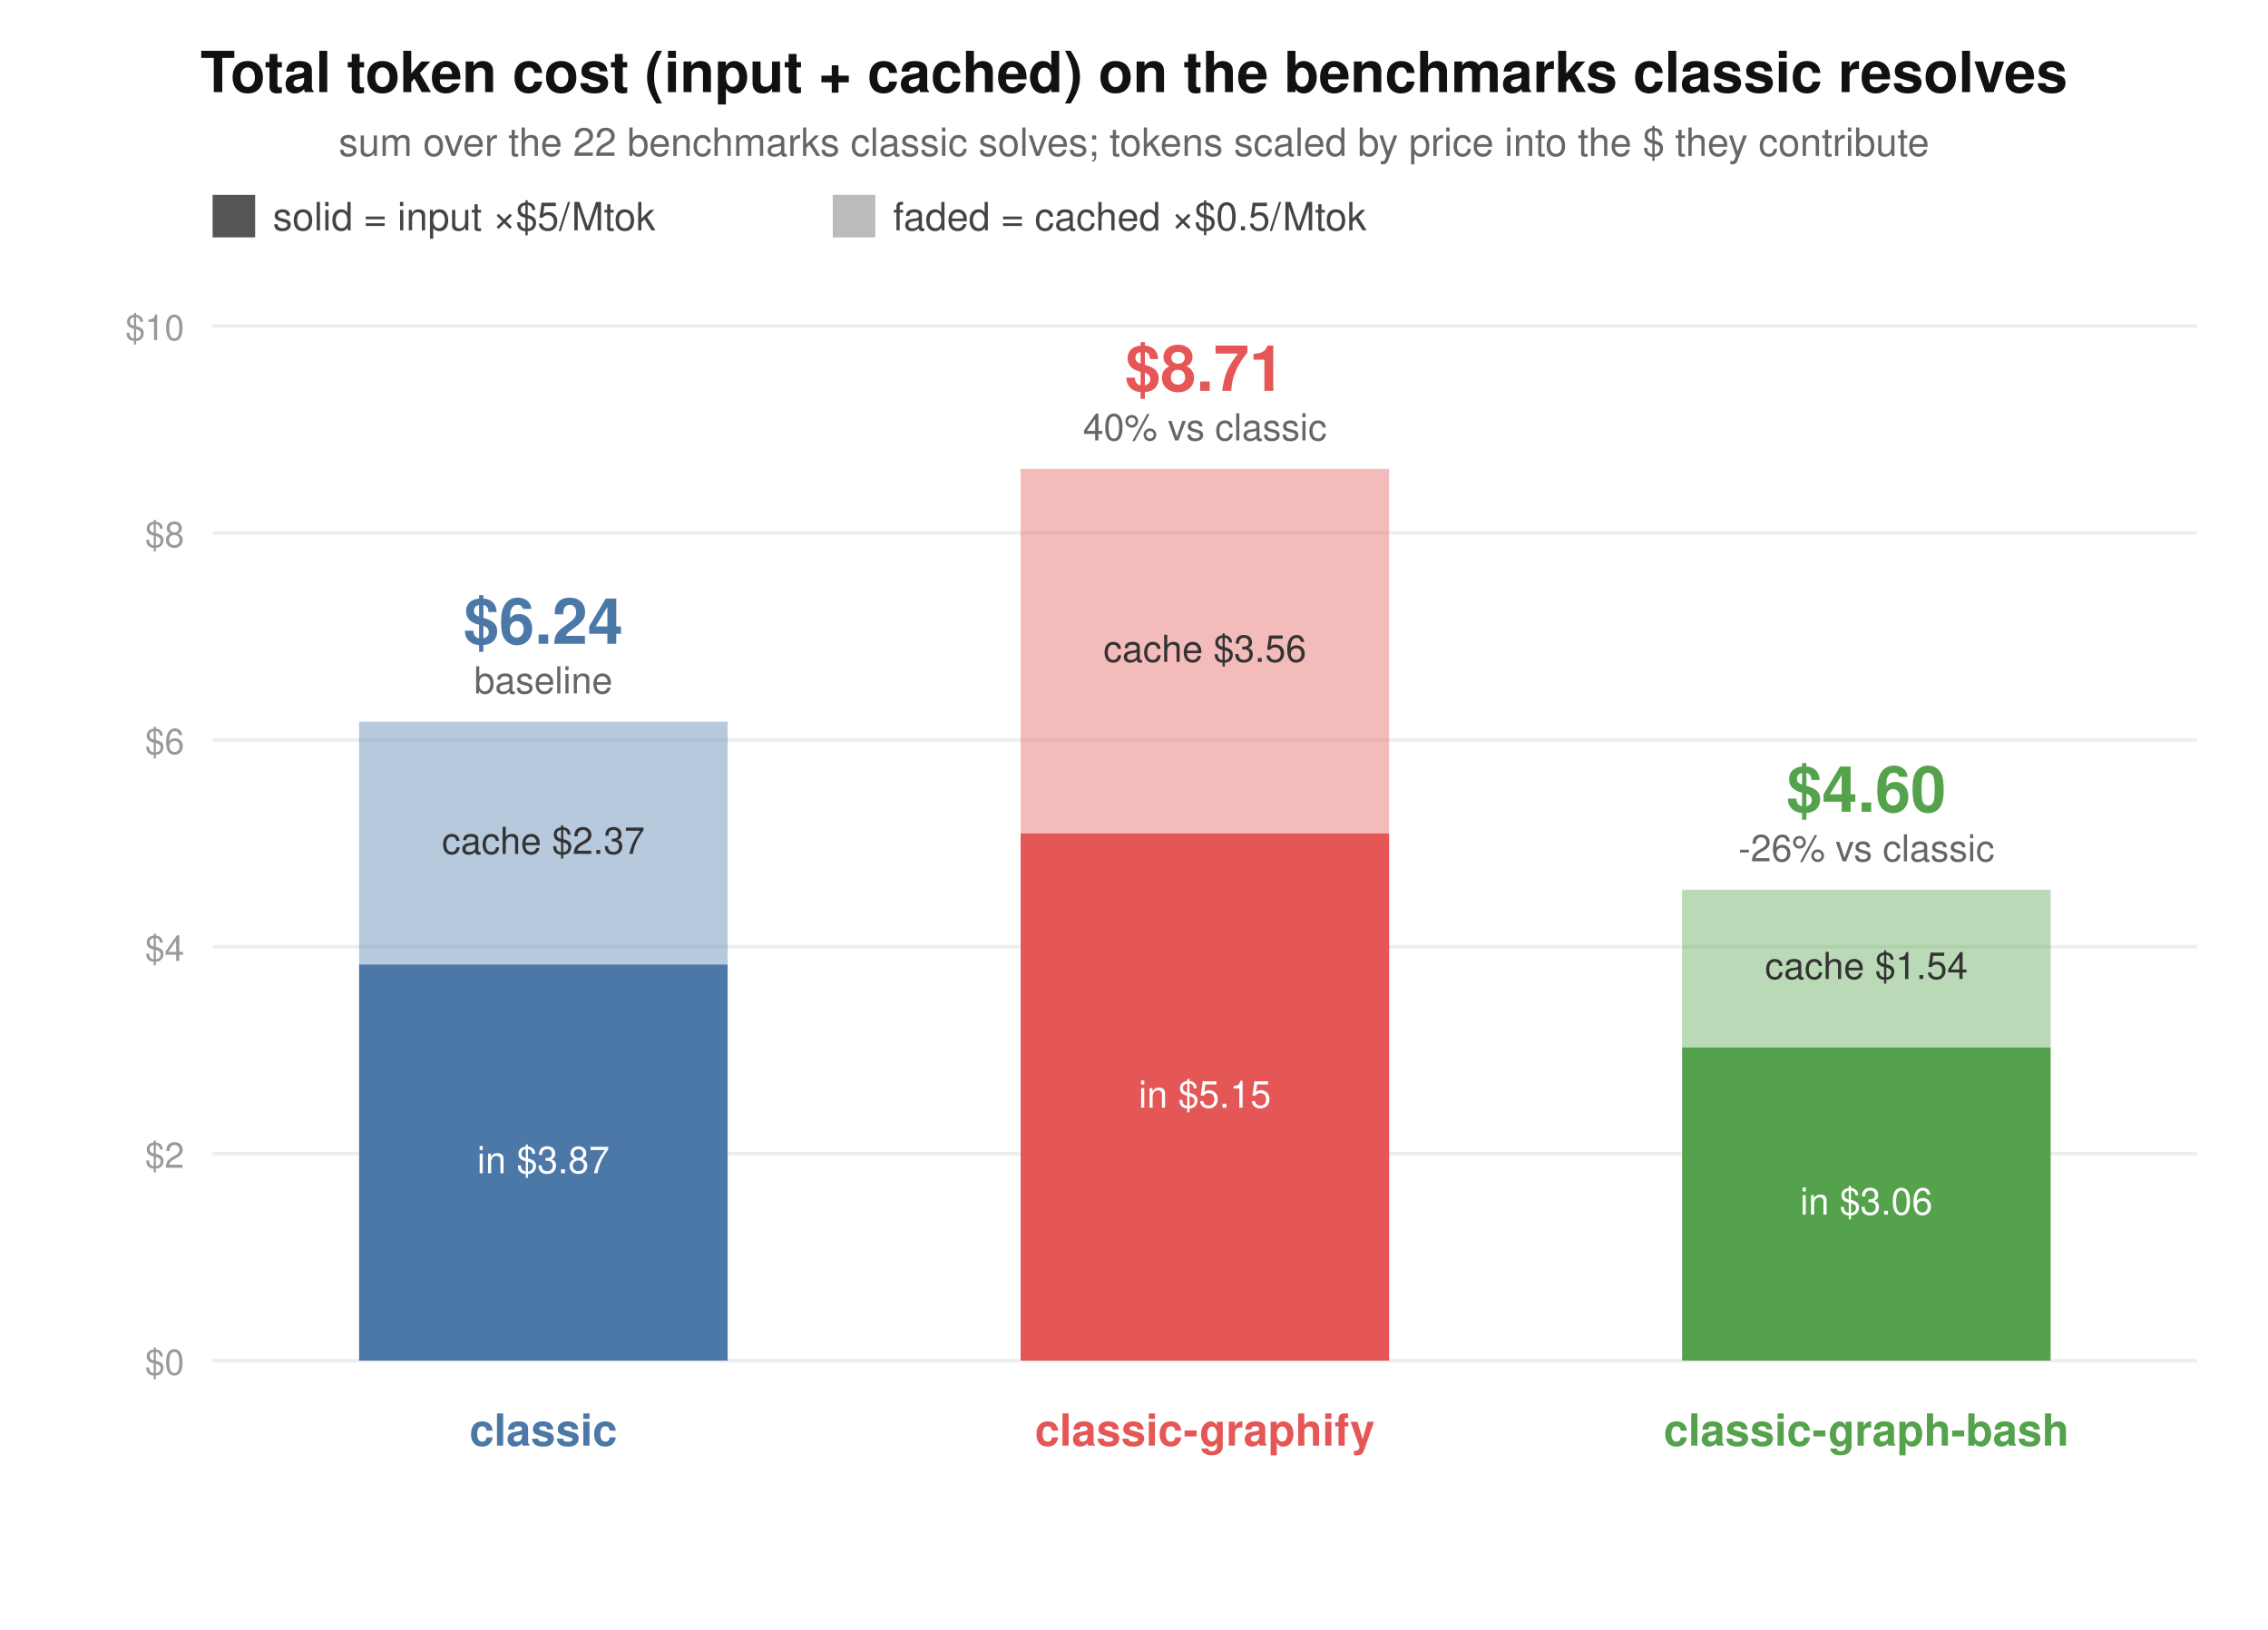
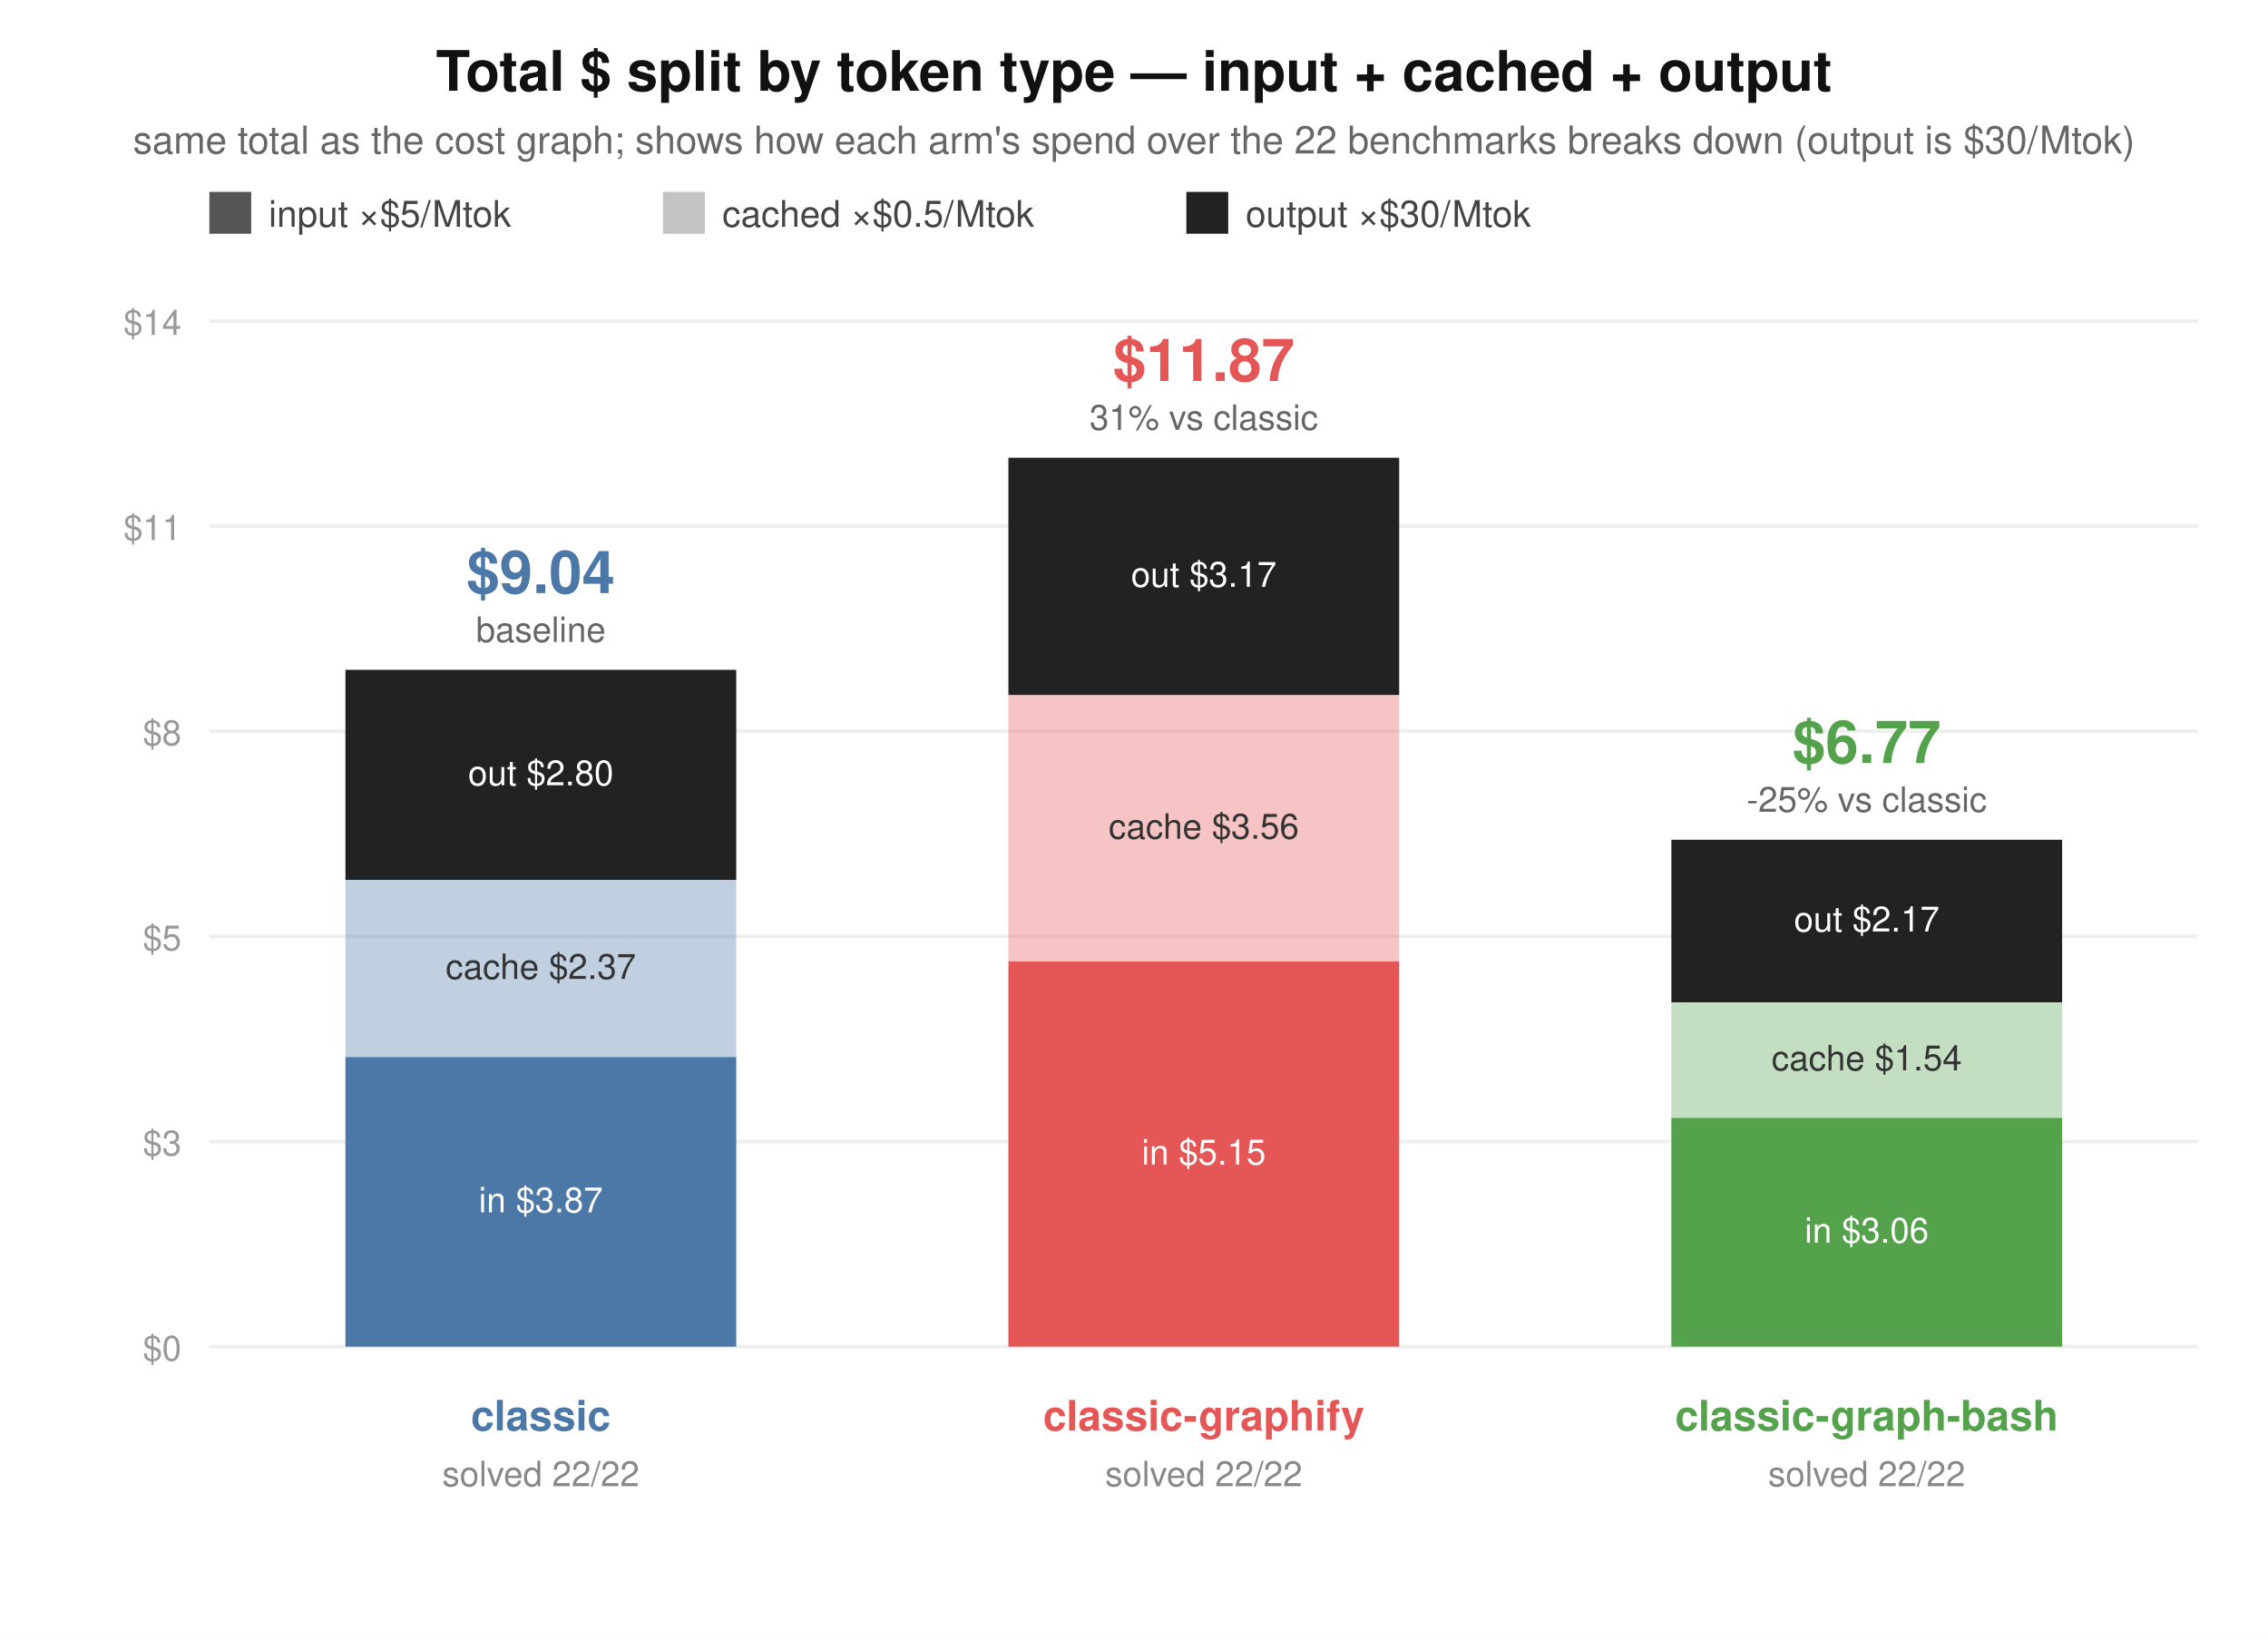
- <svg xmlns="http://www.w3.org/2000/svg" width="640" height="460" viewBox="0 0 640 460" font-family="system-ui,Segoe UI,Helvetica,Arial,sans-serif">
-   <rect width="640" height="460" fill="#ffffff" />
-   <text x="320" y="26" text-anchor="middle" font-size="16" font-weight="600" fill="#111">Total token cost (input + cached) on the benchmarks classic resolves</text>
-   <text x="320" y="44" text-anchor="middle" font-size="11" fill="#666">sum over the 22 benchmarks classic solves; tokens scaled by price into the $ they contribute</text>
+ <svg xmlns="http://www.w3.org/2000/svg" width="650" height="470" viewBox="0 0 650 470" font-family="system-ui,Segoe UI,Helvetica,Arial,sans-serif">
+   <rect width="650" height="470" fill="#ffffff" />
+   <text x="325" y="26" text-anchor="middle" font-size="16" font-weight="600" fill="#111">Total $ split by token type — input + cached + output</text>
+   <text x="325" y="44" text-anchor="middle" font-size="11" fill="#666">same total as the cost graph; shows how each arm's spend over the 22 benchmarks breaks down (output is $30/Mtok)</text>
  <rect x="60" y="55" width="12" height="12" fill="#555" />
-   <text x="77" y="65" font-size="11" fill="#444">solid = input ×$5/Mtok</text>
-   <rect x="235" y="55" width="12" height="12" fill="#555" fill-opacity="0.4" />
-   <text x="252" y="65" font-size="11" fill="#444">faded = cached ×$0.5/Mtok</text>
-   <line x1="60" y1="384.0" x2="620" y2="384.0" stroke="#eee" />
-   <text x="52" y="388.0" text-anchor="end" font-size="10" fill="#999">$0</text>
-   <line x1="60" y1="325.6" x2="620" y2="325.6" stroke="#eee" />
-   <text x="52" y="329.6" text-anchor="end" font-size="10" fill="#999">$2</text>
-   <line x1="60" y1="267.2" x2="620" y2="267.2" stroke="#eee" />
-   <text x="52" y="271.2" text-anchor="end" font-size="10" fill="#999">$4</text>
-   <line x1="60" y1="208.8" x2="620" y2="208.8" stroke="#eee" />
-   <text x="52" y="212.8" text-anchor="end" font-size="10" fill="#999">$6</text>
-   <line x1="60" y1="150.4" x2="620" y2="150.4" stroke="#eee" />
-   <text x="52" y="154.4" text-anchor="end" font-size="10" fill="#999">$8</text>
-   <line x1="60" y1="92.0" x2="620" y2="92.0" stroke="#eee" />
-   <text x="52" y="96.0" text-anchor="end" font-size="10" fill="#999">$10</text>
-   <rect x="101.333" y="272.2" width="104" height="111.8" fill="#4C78A8" />
-   <rect x="101.333" y="203.7" width="104" height="68.5" fill="#4C78A8" fill-opacity="0.4" />
-   <text x="153.333" y="331.1" text-anchor="middle" font-size="10.5" fill="#fff">in $3.87</text>
-   <text x="153.333" y="241.0" text-anchor="middle" font-size="10.5" fill="#333">cache $2.37</text>
-   <text x="153.333" y="181.7" text-anchor="middle" font-size="18" font-weight="700" fill="#4C78A8">$6.24</text>
-   <text x="153.333" y="195.7" text-anchor="middle" font-size="10.5" fill="#666">baseline</text>
-   <text x="153.333" y="408" text-anchor="middle" font-size="12.5" font-weight="600" fill="#4C78A8">classic</text>
-   <rect x="288" y="235.2" width="104" height="148.8" fill="#E45756" />
-   <rect x="288" y="132.3" width="104" height="102.9" fill="#E45756" fill-opacity="0.4" />
-   <text x="340" y="312.6" text-anchor="middle" font-size="10.5" fill="#fff">in $5.15</text>
-   <text x="340" y="186.8" text-anchor="middle" font-size="10.5" fill="#333">cache $3.56</text>
-   <text x="340" y="110.3" text-anchor="middle" font-size="18" font-weight="700" fill="#E45756">$8.71</text>
-   <text x="340" y="124.3" text-anchor="middle" font-size="10.5" fill="#666">40% vs classic</text>
-   <text x="340" y="408" text-anchor="middle" font-size="12.5" font-weight="600" fill="#E45756">classic-graphify</text>
-   <rect x="474.667" y="295.6" width="104" height="88.4" fill="#54A24B" />
-   <rect x="474.667" y="251.1" width="104" height="44.5" fill="#54A24B" fill-opacity="0.4" />
-   <text x="526.667" y="342.8" text-anchor="middle" font-size="10.5" fill="#fff">in $3.06</text>
-   <text x="526.667" y="276.3" text-anchor="middle" font-size="10.5" fill="#333">cache $1.54</text>
-   <text x="526.667" y="229.1" text-anchor="middle" font-size="18" font-weight="700" fill="#54A24B">$4.60</text>
-   <text x="526.667" y="243.1" text-anchor="middle" font-size="10.5" fill="#666">-26% vs classic</text>
-   <text x="526.667" y="408" text-anchor="middle" font-size="12.5" font-weight="600" fill="#54A24B">classic-graph-bash</text>
+   <text x="77" y="65" font-size="10.5" fill="#444">input ×$5/Mtok</text>
+   <rect x="190" y="55" width="12" height="12" fill="#555" fill-opacity="0.35" />
+   <text x="207" y="65" font-size="10.5" fill="#444">cached ×$0.5/Mtok</text>
+   <rect x="340" y="55" width="12" height="12" fill="#222" />
+   <text x="357" y="65" font-size="10.5" fill="#444">output ×$30/Mtok</text>
+   <line x1="60" y1="386.0" x2="630" y2="386.0" stroke="#eee" />
+   <text x="52" y="390.0" text-anchor="end" font-size="10" fill="#999">$0</text>
+   <line x1="60" y1="327.2" x2="630" y2="327.2" stroke="#eee" />
+   <text x="52" y="331.2" text-anchor="end" font-size="10" fill="#999">$3</text>
+   <line x1="60" y1="268.4" x2="630" y2="268.4" stroke="#eee" />
+   <text x="52" y="272.4" text-anchor="end" font-size="10" fill="#999">$5</text>
+   <line x1="60" y1="209.6" x2="630" y2="209.6" stroke="#eee" />
+   <text x="52" y="213.6" text-anchor="end" font-size="10" fill="#999">$8</text>
+   <line x1="60" y1="150.8" x2="630" y2="150.8" stroke="#eee" />
+   <text x="52" y="154.8" text-anchor="end" font-size="10" fill="#999">$11</text>
+   <line x1="60" y1="92.0" x2="630" y2="92.0" stroke="#eee" />
+   <text x="52" y="96.0" text-anchor="end" font-size="10" fill="#999">$14</text>
+   <rect x="99" y="303.0" width="112" height="83.0" fill="#4C78A8" />
+   <rect x="99" y="252.2" width="112" height="50.9" fill="#4C78A8" fill-opacity="0.35" />
+   <rect x="99" y="192.0" width="112" height="60.2" fill="#222" />
+   <text x="155" y="347.5" text-anchor="middle" font-size="10" fill="#fff">in $3.87</text>
+   <text x="155" y="280.6" text-anchor="middle" font-size="10" fill="#333">cache $2.37</text>
+   <text x="155" y="225.1" text-anchor="middle" font-size="10" fill="#fff">out $2.80</text>
+   <text x="155" y="170.0" text-anchor="middle" font-size="17" font-weight="700" fill="#4C78A8">$9.04</text>
+   <text x="155" y="184.0" text-anchor="middle" font-size="10" fill="#666">baseline</text>
+   <text x="155" y="410" text-anchor="middle" font-size="12" font-weight="600" fill="#4C78A8">classic</text>
+   <text x="155" y="426" text-anchor="middle" font-size="10" fill="#888">solved 22/22</text>
+   <rect x="289" y="275.6" width="112" height="110.4" fill="#E45756" />
+   <rect x="289" y="199.2" width="112" height="76.4" fill="#E45756" fill-opacity="0.35" />
+   <rect x="289" y="131.2" width="112" height="68.0" fill="#222" />
+   <text x="345" y="333.8" text-anchor="middle" font-size="10" fill="#fff">in $5.15</text>
+   <text x="345" y="240.4" text-anchor="middle" font-size="10" fill="#333">cache $3.56</text>
+   <text x="345" y="168.2" text-anchor="middle" font-size="10" fill="#fff">out $3.17</text>
+   <text x="345" y="109.2" text-anchor="middle" font-size="17" font-weight="700" fill="#E45756">$11.87</text>
+   <text x="345" y="123.2" text-anchor="middle" font-size="10" fill="#666">31% vs classic</text>
+   <text x="345" y="410" text-anchor="middle" font-size="12" font-weight="600" fill="#E45756">classic-graphify</text>
+   <text x="345" y="426" text-anchor="middle" font-size="10" fill="#888">solved 22/22</text>
+   <rect x="479" y="320.4" width="112" height="65.6" fill="#54A24B" />
+   <rect x="479" y="287.3" width="112" height="33.0" fill="#54A24B" fill-opacity="0.35" />
+   <rect x="479" y="240.7" width="112" height="46.6" fill="#222" />
+   <text x="535" y="356.2" text-anchor="middle" font-size="10" fill="#fff">in $3.06</text>
+   <text x="535" y="306.8" text-anchor="middle" font-size="10" fill="#333">cache $1.54</text>
+   <text x="535" y="267.0" text-anchor="middle" font-size="10" fill="#fff">out $2.17</text>
+   <text x="535" y="218.7" text-anchor="middle" font-size="17" font-weight="700" fill="#54A24B">$6.77</text>
+   <text x="535" y="232.7" text-anchor="middle" font-size="10" fill="#666">-25% vs classic</text>
+   <text x="535" y="410" text-anchor="middle" font-size="12" font-weight="600" fill="#54A24B">classic-graph-bash</text>
+   <text x="535" y="426" text-anchor="middle" font-size="10" fill="#888">solved 22/22</text>
</svg>
